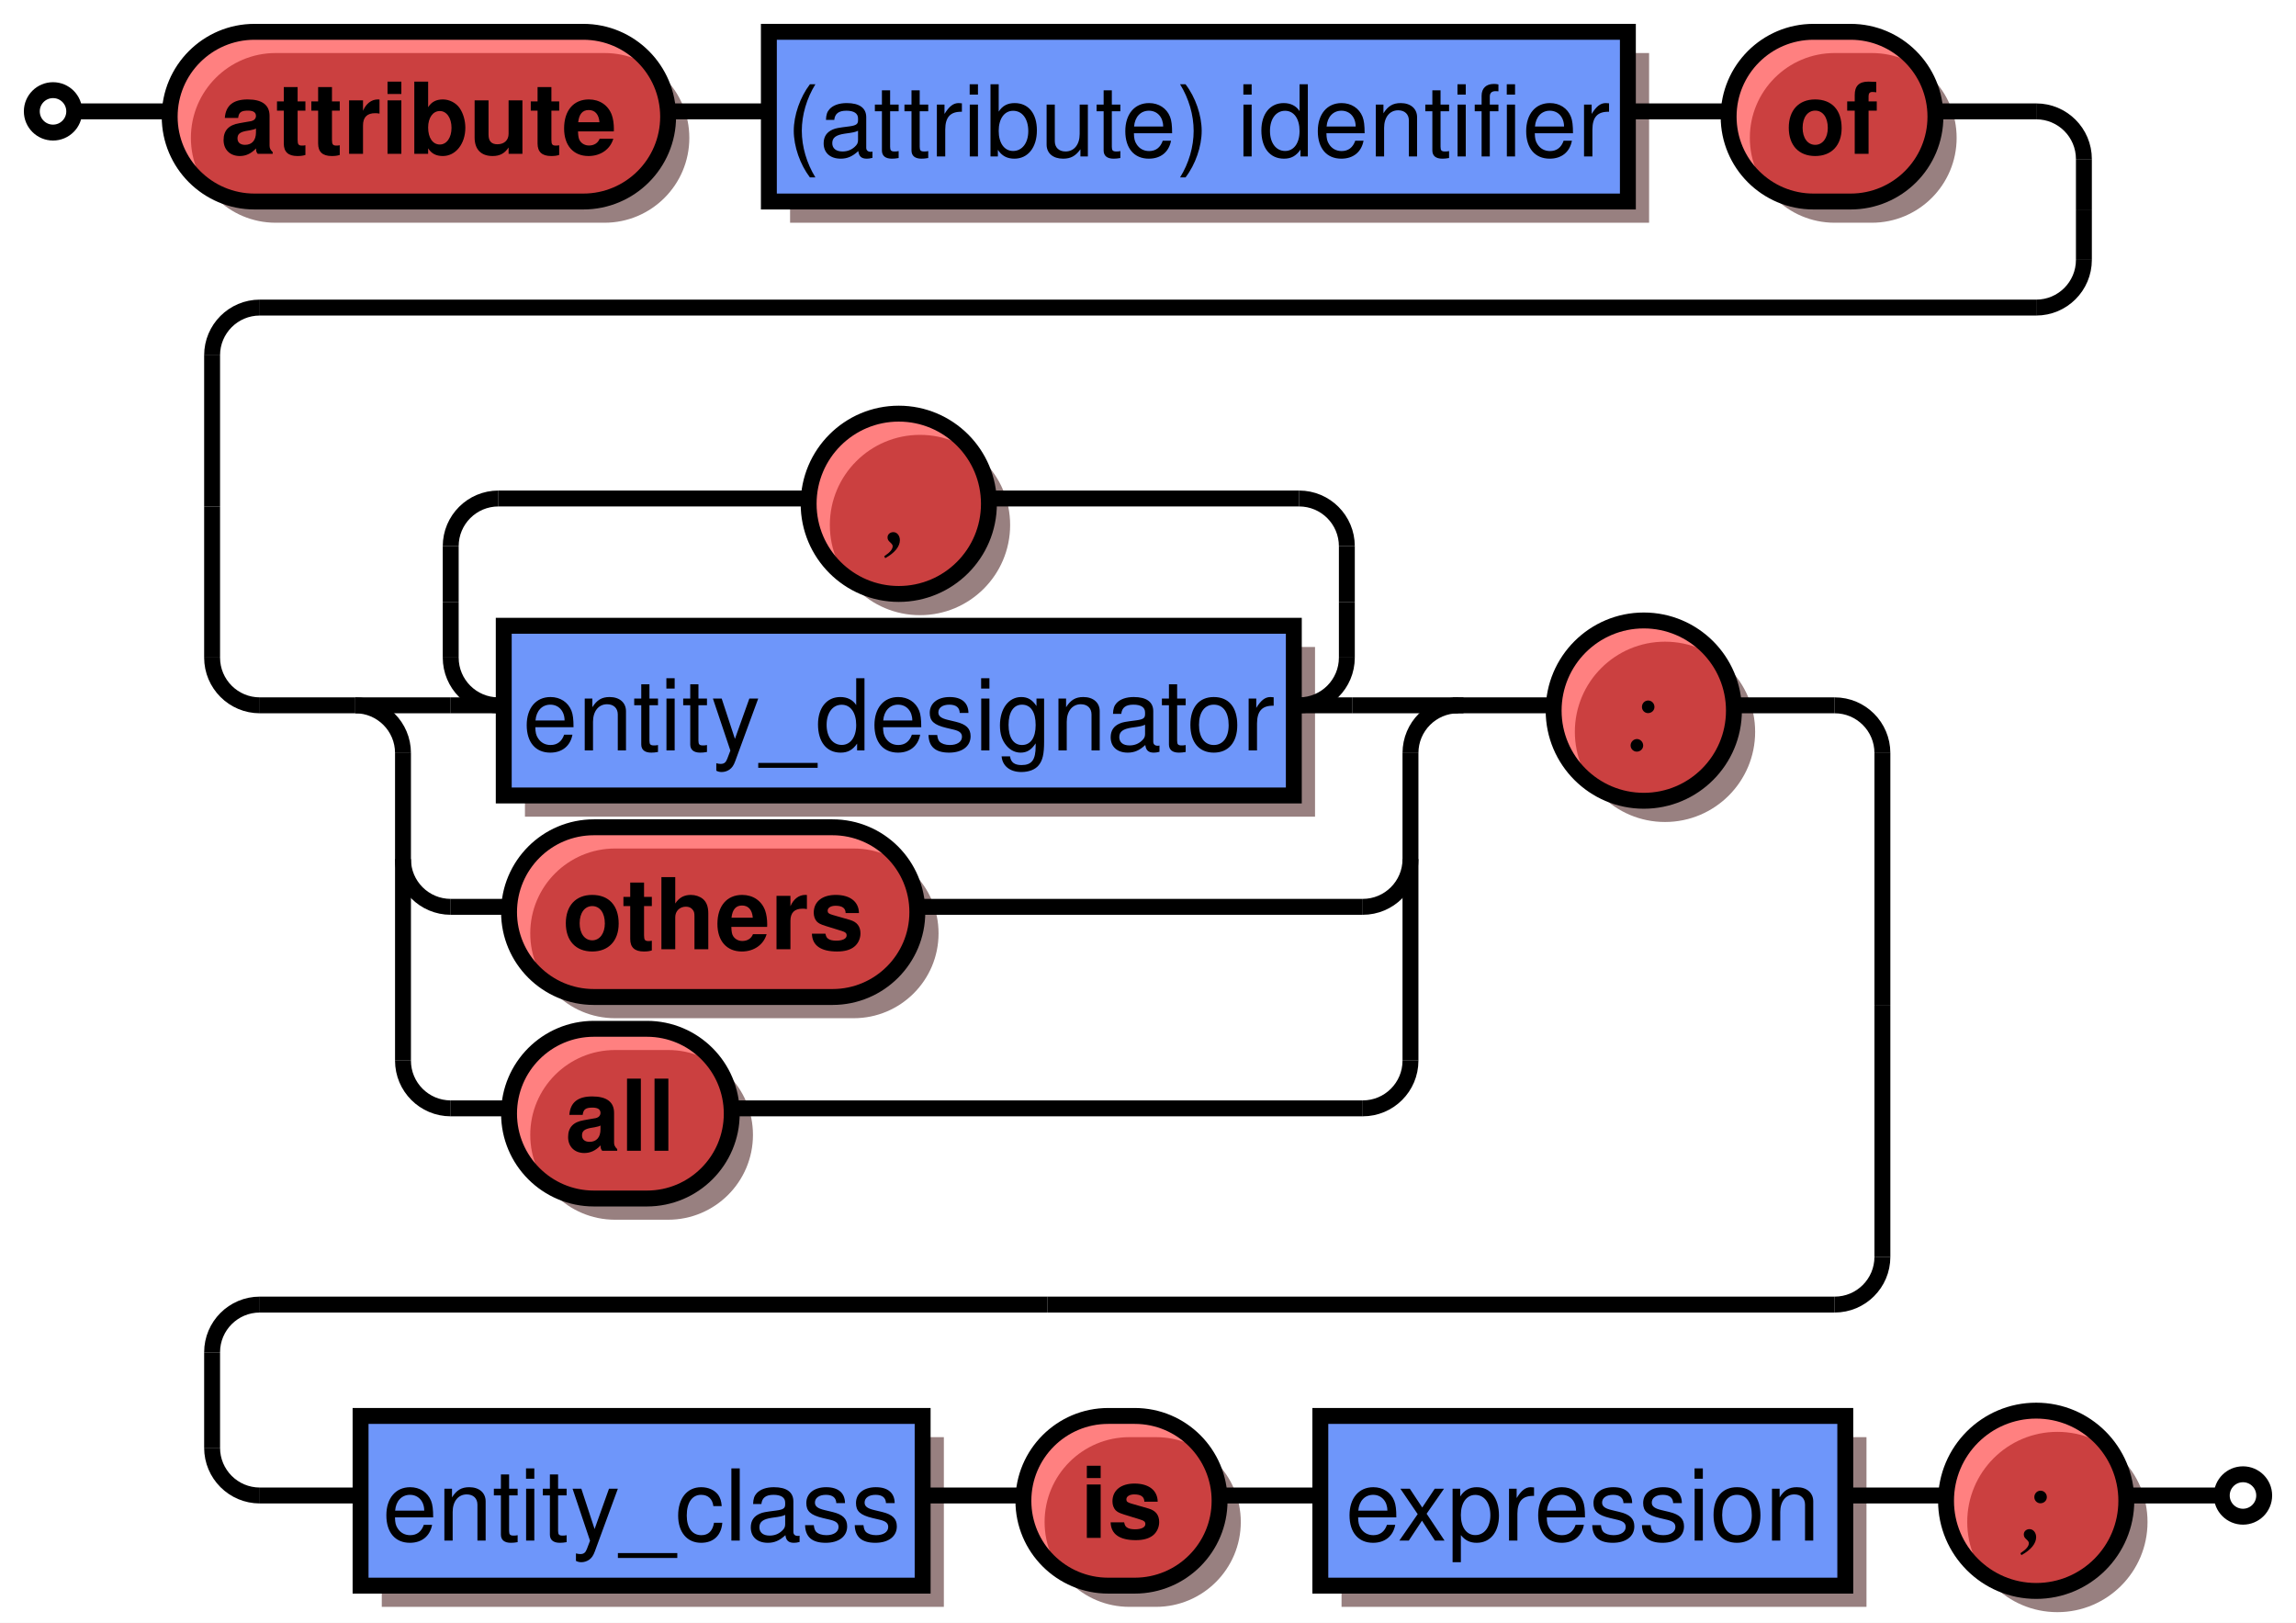
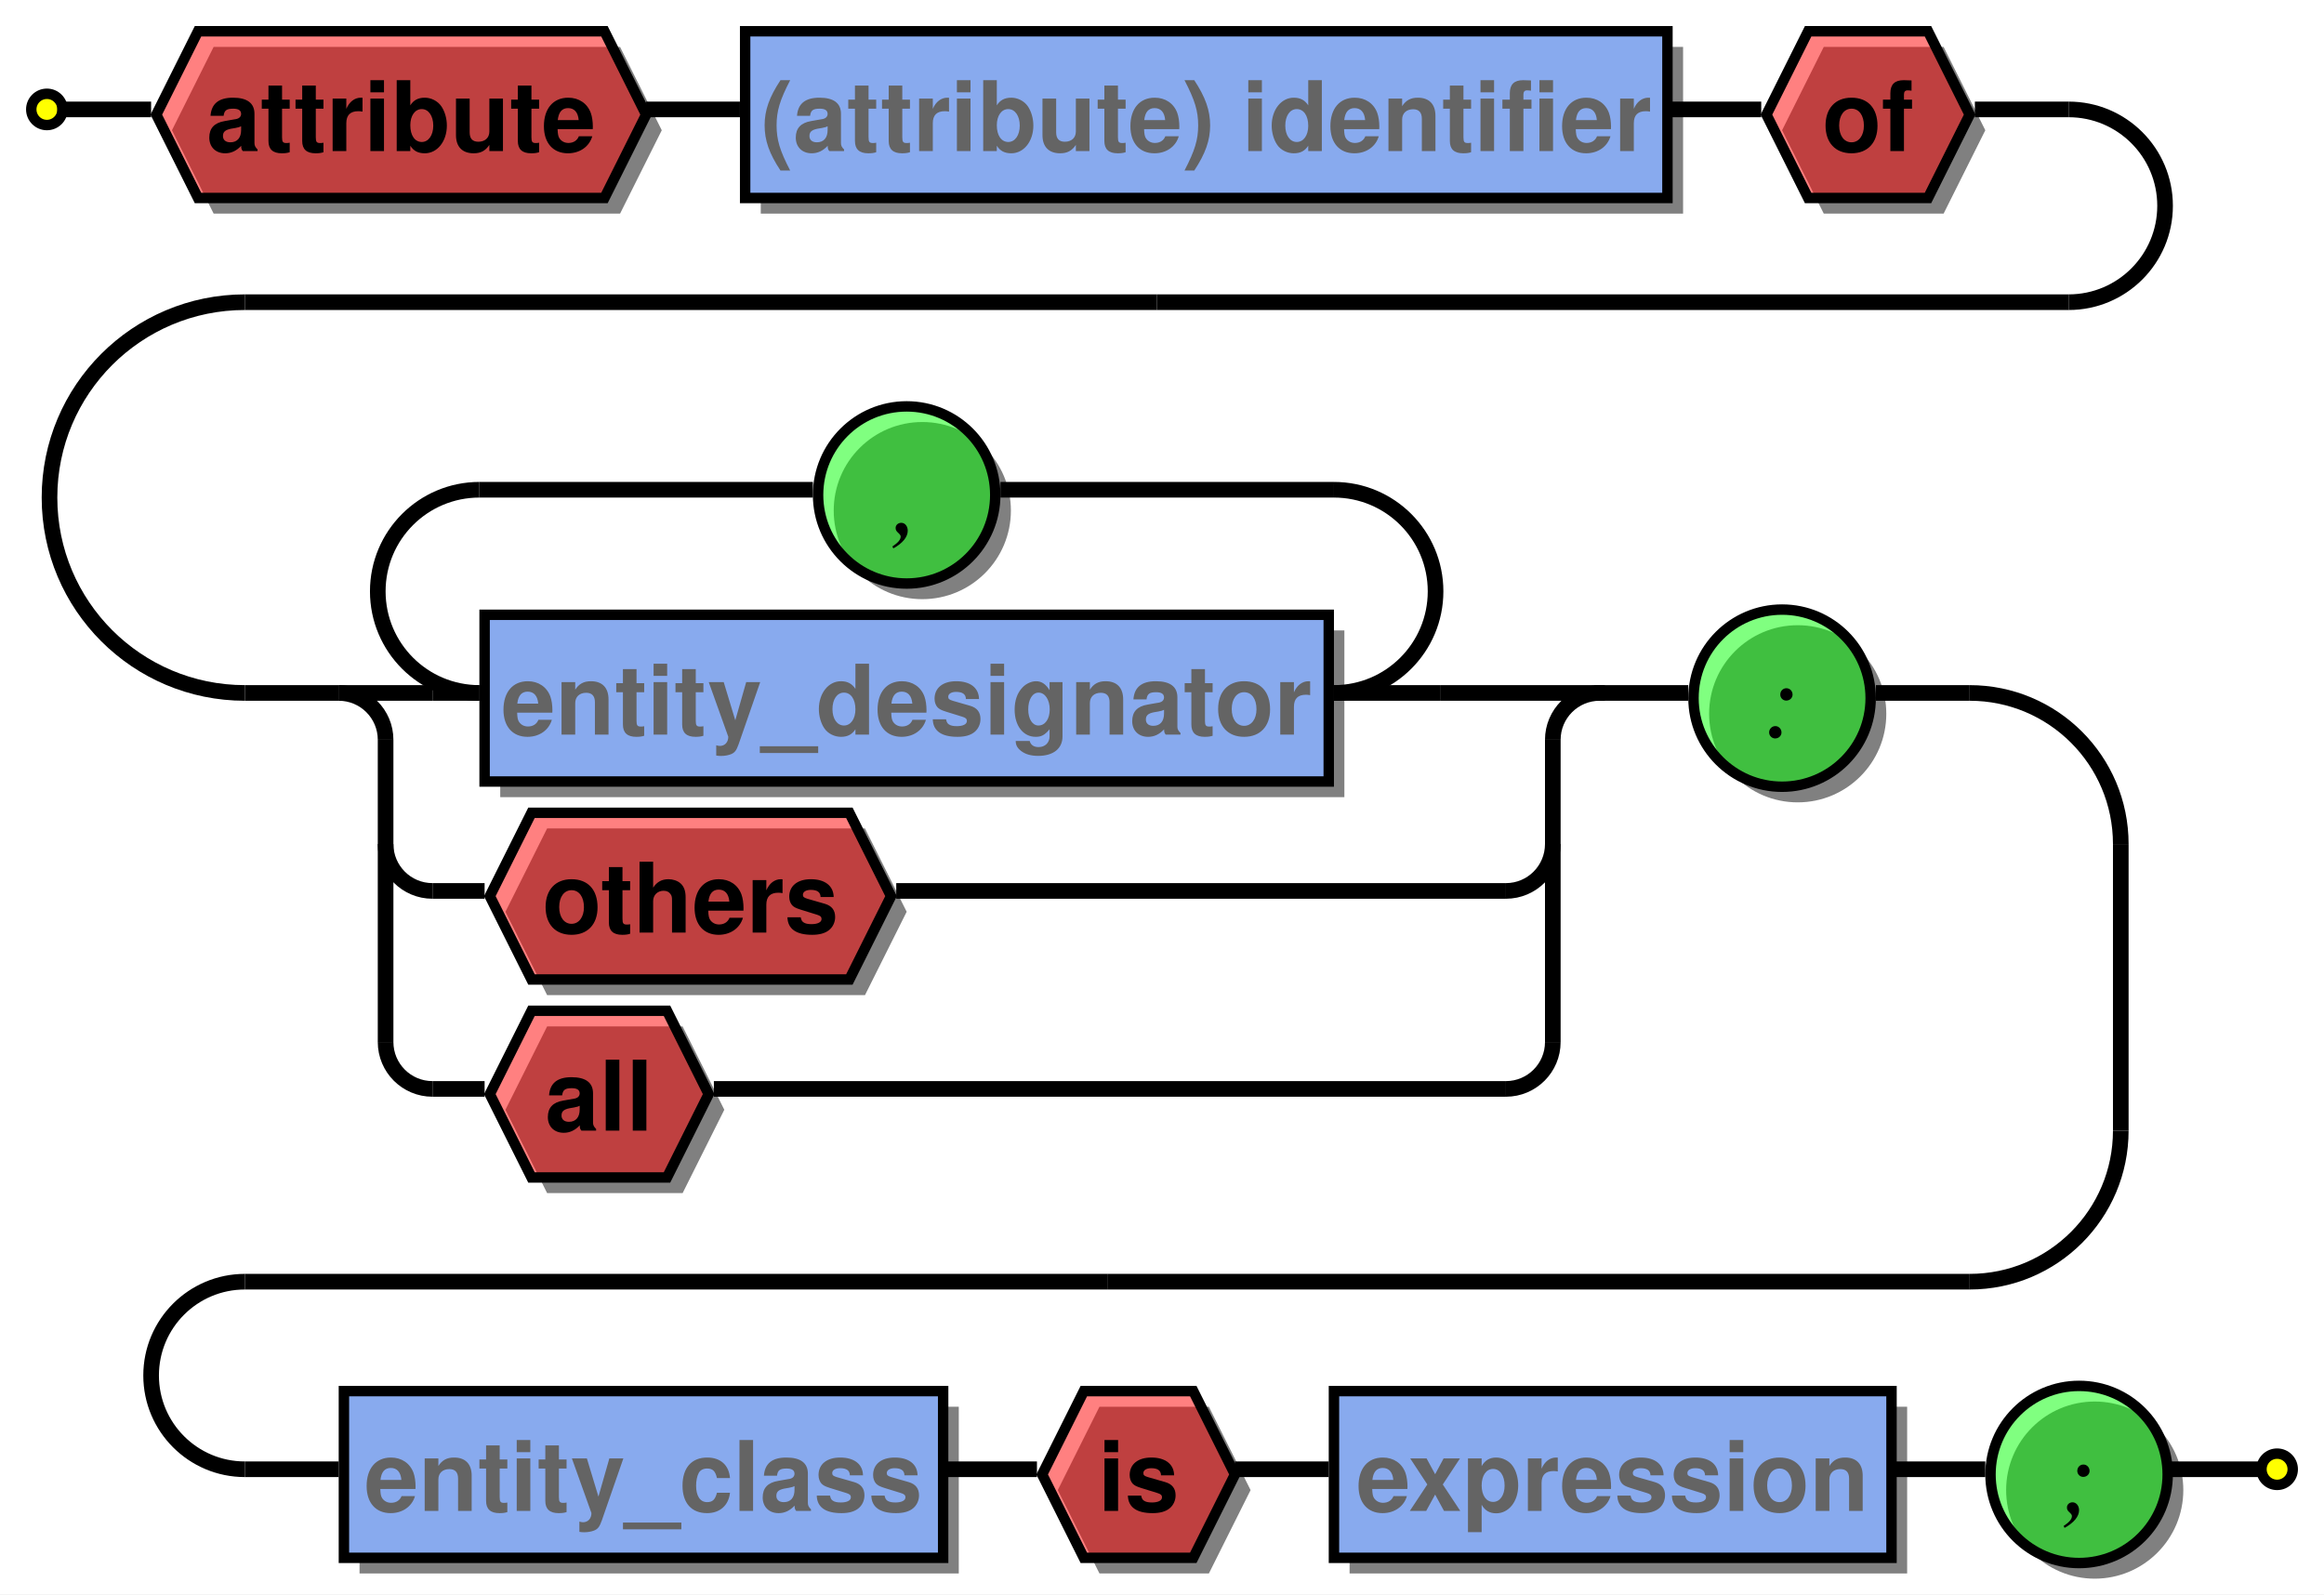
- <svg xmlns="http://www.w3.org/2000/svg" xml:space="preserve" width="433" height="306" version="1.1">
+ <svg xmlns="http://www.w3.org/2000/svg" xml:space="preserve" width="446" height="306" version="1.1">
  <style type="text/css">

- .box_font {fill:#000000; text-anchor:middle;
-     font-family:Helvetica; font-size:14pt; font-weight:normal; font-style:normal;}
- .bubble_font {fill:#000000; text-anchor:middle;
+ .box_font {fill:#646464; text-anchor:middle;
    font-family:Helvetica; font-size:14pt; font-weight:bold; font-style:normal;}
- .title_font {fill:#000000; text-anchor:middle;
-     font-family:Helvetica; font-size:24pt; font-weight:bold; font-style:normal;}
.token_font {fill:#000000; text-anchor:middle;
    font-family:Times; font-size:16pt; font-weight:normal; font-style:italic;}
+ .title_font {fill:#000000; text-anchor:middle;
+     font-family:Helvetica; font-size:22pt; font-weight:bold; font-style:normal;}
+ .hex_bubble_font {fill:#000000; text-anchor:middle;
+     font-family:Helvetica; font-size:14pt; font-weight:bold; font-style:normal;}
.label {fill:#000;
  text-anchor:middle;
  font-size:16pt; font-weight:bold; font-family:Sans;}
.link {fill: #0D47A1;}
.link:hover {fill: #0D47A1; text-decoration:underline;}
.link:visited {fill: #4A148C;}

</style>
  <defs>
    <marker id="arrow" markerWidth="5" markerHeight="4" refX="2.5" refY="2" orient="auto" markerUnits="strokeWidth">
      <path d="M0,0 L0.5,2 L0,4 L4.5,2 z" fill="#000000" />
    </marker>
  </defs>
  <rect width="100%" height="100%" fill="white" />
-   <path d="M52.0,42.0 A16.0,16.0 0 0,1 52.0,10.0 H114.0 A16.0,16.0 0 0,1 114.0,42.0 z" stroke="none" fill-opacity="0.498" fill="#320000" />
-   <rect x="149.0" y="10.0" width="162.0" height="32.0" stroke="none" fill-opacity="0.498" fill="#320000" />
-   <path d="M346.0,42.0 A16.0,16.0 0 0,1 346.0,10.0 H353.0 A16.0,16.0 0 0,1 353.0,42.0 z" stroke="none" fill-opacity="0.498" fill="#320000" />
-   <rect x="99.0" y="122.0" width="149.0" height="32.0" stroke="none" fill-opacity="0.498" fill="#320000" />
-   <circle cx="173.5" cy="99.0" r="17.0" stroke="none" fill-opacity="0.498" fill="#320000" />
-   <path d="M116.0,192.0 A16.0,16.0 0 0,1 116.0,160.0 H161.0 A16.0,16.0 0 0,1 161.0,192.0 z" stroke="none" fill-opacity="0.498" fill="#320000" />
-   <path d="M116.0,230.0 A16.0,16.0 0 0,1 116.0,198.0 H126.0 A16.0,16.0 0 0,1 126.0,230.0 z" stroke="none" fill-opacity="0.498" fill="#320000" />
-   <circle cx="314.0" cy="138.0" r="17.0" stroke="none" fill-opacity="0.498" fill="#320000" />
-   <rect x="72.0" y="271.0" width="106.0" height="32.0" stroke="none" fill-opacity="0.498" fill="#320000" />
-   <path d="M213.0,303.0 A16.0,16.0 0 0,1 213.0,271.0 H218.0 A16.0,16.0 0 0,1 218.0,303.0 z" stroke="none" fill-opacity="0.498" fill="#320000" />
-   <rect x="253.0" y="271.0" width="99.0" height="32.0" stroke="none" fill-opacity="0.498" fill="#320000" />
-   <circle cx="388.0" cy="287.0" r="17.0" stroke="none" fill-opacity="0.498" fill="#320000" />
-   <circle cx="10" cy="21.0" r="4" stroke="#000000" stroke-width="3" fill="#FFFFFF" />
-   <path d="M48.0,38.0 A16.0,16.0 0 0,1 48.0,6.0 H110.0 A16.0,16.0 0 0,1 110.0,38.0 z" fill-opacity="0.498" stroke="#000000" stroke-width="3" fill="#FF0000" />
-   <text class="bubble_font" x="79.0" y="29.0">attribute</text>
-   <rect x="145.0" y="6.0" width="162.0" height="32.0" stroke="#000000" stroke-width="3" fill="#6E96FA" />
-   <text class="box_font" x="226.0" y="29.5">(attribute) identifier</text>
-   <line x1="126.0" y1="21.0" x2="144.0" y2="21.0" stroke="#000000" stroke-width="3" fill="#fff" />
-   <path d="M342.0,38.0 A16.0,16.0 0 0,1 342.0,6.0 H349.0 A16.0,16.0 0 0,1 349.0,38.0 z" fill-opacity="0.498" stroke="#000000" stroke-width="3" fill="#FF0000" />
-   <text class="bubble_font" x="345.5" y="29.0">of</text>
-   <line x1="307.0" y1="21.0" x2="325.0" y2="21.0" stroke="#000000" stroke-width="3" fill="#fff" />
-   <rect x="95.0" y="118.0" width="149.0" height="32.0" stroke="#000000" stroke-width="3" fill="#6E96FA" />
-   <text class="box_font" x="169.5" y="141.5">entity_designator</text>
-   <circle cx="169.5" cy="95.0" r="17.0" fill-opacity="0.498" stroke="#000000" stroke-width="3" fill="#FF0000" />
-   <text class="token_font" x="169.5" y="102.5">,</text>
-   <line x1="94.0" y1="94.0" x2="151.5" y2="94.0" stroke="#000000" stroke-width="3" fill="#fff" />
-   <line x1="187.5" y1="94.0" x2="245.0" y2="94.0" stroke="#000000" stroke-width="3" fill="#fff" />
-   <line x1="85.0" y1="133.0" x2="94.0" y2="133.0" stroke="#000000" stroke-width="3" fill="#fff" />
-   <path d="M94.0,94.0 A9.0,9.0 0 0,0 85.0,103.0" stroke="#000000" stroke-width="3" fill="none" />
-   <line x1="85.0" y1="103.0" x2="85.0" y2="113.5" stroke="#000000" stroke-width="3" fill="#fff" />
-   <line x1="85.0" y1="113.5" x2="85.0" y2="124.0" stroke="#000000" stroke-width="3" fill="#fff" />
-   <path d="M85.0,124.0 A9.0,9.0 0 0,0 94.0,133.0" stroke="#000000" stroke-width="3" fill="none" />
-   <path d="M254.0,103.0 A9.0,9.0 0 0,0 245.0,94.0" stroke="#000000" stroke-width="3" fill="none" />
-   <line x1="254.0" y1="124.0" x2="254.0" y2="113.5" stroke="#000000" stroke-width="3" fill="#fff" />
-   <line x1="254.0" y1="113.5" x2="254.0" y2="103.0" stroke="#000000" stroke-width="3" fill="#fff" />
-   <path d="M245.0,133.0 A9.0,9.0 0 0,0 254.0,124.0" stroke="#000000" stroke-width="3" fill="none" />
-   <line x1="245.0" y1="133.0" x2="255.0" y2="133.0" stroke="#000000" stroke-width="3" fill="#fff" />
-   <path d="M112.0,188.0 A16.0,16.0 0 0,1 112.0,156.0 H157.0 A16.0,16.0 0 0,1 157.0,188.0 z" fill-opacity="0.498" stroke="#000000" stroke-width="3" fill="#FF0000" />
-   <text class="bubble_font" x="134.5" y="179.0">others</text>
-   <path d="M112.0,226.0 A16.0,16.0 0 0,1 112.0,194.0 H122.0 A16.0,16.0 0 0,1 122.0,226.0 z" fill-opacity="0.498" stroke="#000000" stroke-width="3" fill="#FF0000" />
-   <text class="bubble_font" x="117.0" y="217.0">all</text>
-   <line x1="67" y1="133.0" x2="85.0" y2="133.0" stroke="#000000" stroke-width="3" fill="#fff" />
-   <line x1="255.0" y1="133.0" x2="276.0" y2="133.0" stroke="#000000" stroke-width="3" fill="#fff" />
-   <path d="M76.0,142.0 A9,9 0 0,0 67.0,133.0" stroke="#000000" stroke-width="3" fill="none" />
-   <line x1="85" y1="171.0" x2="95" y2="171.0" stroke="#000000" stroke-width="3" fill="#fff" />
-   <line x1="174.0" y1="171.0" x2="257.0" y2="171.0" stroke="#000000" stroke-width="3" fill="#fff" />
-   <path d="M76.0,162.0 A9,9 0 0,0 85.0,171.0" stroke="#000000" stroke-width="3" fill="none" />
-   <path d="M257.0,171.0 A9.0,9.0 0 0,0 266.0,162.0" stroke="#000000" stroke-width="3" fill="none" />
-   <line x1="85" y1="209.0" x2="95" y2="209.0" stroke="#000000" stroke-width="3" fill="#fff" />
-   <line x1="139.0" y1="209.0" x2="257.0" y2="209.0" stroke="#000000" stroke-width="3" fill="#fff" />
-   <path d="M76.0,200.0 A9,9 0 0,0 85.0,209.0" stroke="#000000" stroke-width="3" fill="none" />
-   <path d="M257.0,209.0 A9.0,9.0 0 0,0 266.0,200.0" stroke="#000000" stroke-width="3" fill="none" />
-   <path d="M275.0,133.0 A9.0,9.0 0 0,0 266.0,142.0" stroke="#000000" stroke-width="3" fill="none" />
-   <line x1="76" y1="200.0" x2="76" y2="142.0" stroke="#000000" stroke-width="3" fill="#fff" />
-   <line x1="266.0" y1="200.0" x2="266.0" y2="142.0" stroke="#000000" stroke-width="3" fill="#fff" />
-   <circle cx="310.0" cy="134.0" r="17.0" fill-opacity="0.498" stroke="#000000" stroke-width="3" fill="#FF0000" />
-   <text class="token_font" x="310.0" y="141.5">:</text>
-   <line x1="274.0" y1="133.0" x2="292.0" y2="133.0" stroke="#000000" stroke-width="3" fill="#fff" />
-   <line x1="366.0" y1="21.0" x2="384.0" y2="21.0" stroke="#000000" stroke-width="3" fill="#fff" />
-   <path d="M393.0,30.0 A9.0,9.0 0 0,0 384.0,21.0" stroke="#000000" stroke-width="3" fill="none" />
-   <line x1="393.0" y1="30.0" x2="393.0" y2="39.5" stroke="#000000" stroke-width="3" fill="#fff" />
-   <line x1="393.0" y1="39.5" x2="393.0" y2="49.0" stroke="#000000" stroke-width="3" fill="#fff" />
-   <path d="M384.0,58.0 A9.0,9.0 0 0,0 393.0,49.0" stroke="#000000" stroke-width="3" fill="none" />
-   <line x1="384.0" y1="58.0" x2="216.5" y2="58.0" stroke="#000000" stroke-width="3" fill="#fff" />
-   <line x1="216.5" y1="58.0" x2="49" y2="58.0" stroke="#000000" stroke-width="3" fill="#fff" />
-   <path d="M49.0,58.0 A9,9 0 0,0 40.0,67.0" stroke="#000000" stroke-width="3" fill="none" />
-   <line x1="40" y1="67.0" x2="40" y2="95.5" stroke="#000000" stroke-width="3" fill="#fff" />
-   <line x1="40" y1="95.5" x2="40" y2="124.0" stroke="#000000" stroke-width="3" fill="#fff" />
-   <path d="M40.0,124.0 A9,9 0 0,0 49.0,133.0" stroke="#000000" stroke-width="3" fill="none" />
-   <line x1="49" y1="133.0" x2="67" y2="133.0" stroke="#000000" stroke-width="3" fill="#fff" />
-   <rect x="68.0" y="267.0" width="106.0" height="32.0" stroke="#000000" stroke-width="3" fill="#6E96FA" />
-   <text class="box_font" x="121.0" y="290.5">entity_class</text>
-   <path d="M209.0,299.0 A16.0,16.0 0 0,1 209.0,267.0 H214.0 A16.0,16.0 0 0,1 214.0,299.0 z" fill-opacity="0.498" stroke="#000000" stroke-width="3" fill="#FF0000" />
-   <text class="bubble_font" x="211.5" y="290.0">is</text>
-   <line x1="174.0" y1="282.0" x2="192.0" y2="282.0" stroke="#000000" stroke-width="3" fill="#fff" />
-   <rect x="249.0" y="267.0" width="99.0" height="32.0" stroke="#000000" stroke-width="3" fill="#6E96FA" />
-   <text class="box_font" x="298.5" y="290.5">expression</text>
-   <line x1="230.0" y1="282.0" x2="248.0" y2="282.0" stroke="#000000" stroke-width="3" fill="#fff" />
-   <circle cx="384.0" cy="283.0" r="17.0" fill-opacity="0.498" stroke="#000000" stroke-width="3" fill="#FF0000" />
-   <text class="token_font" x="384.0" y="290.5">;</text>
-   <line x1="348.0" y1="282.0" x2="366.0" y2="282.0" stroke="#000000" stroke-width="3" fill="#fff" />
-   <line x1="328.0" y1="133.0" x2="346.0" y2="133.0" stroke="#000000" stroke-width="3" fill="#fff" />
-   <path d="M355.0,142.0 A9.0,9.0 0 0,0 346.0,133.0" stroke="#000000" stroke-width="3" fill="none" />
-   <line x1="355.0" y1="142.0" x2="355.0" y2="189.5" stroke="#000000" stroke-width="3" fill="#fff" />
-   <line x1="355.0" y1="189.5" x2="355.0" y2="237.0" stroke="#000000" stroke-width="3" fill="#fff" />
-   <path d="M346.0,246.0 A9.0,9.0 0 0,0 355.0,237.0" stroke="#000000" stroke-width="3" fill="none" />
-   <line x1="346.0" y1="246.0" x2="197.5" y2="246.0" stroke="#000000" stroke-width="3" fill="#fff" />
-   <line x1="197.5" y1="246.0" x2="49" y2="246.0" stroke="#000000" stroke-width="3" fill="#fff" />
-   <path d="M49.0,246.0 A9,9 0 0,0 40.0,255.0" stroke="#000000" stroke-width="3" fill="none" />
-   <line x1="40" y1="255.0" x2="40" y2="273.0" stroke="#000000" stroke-width="3" fill="#fff" />
-   <path d="M40.0,273.0 A9,9 0 0,0 49.0,282.0" stroke="#000000" stroke-width="3" fill="none" />
-   <line x1="49" y1="282.0" x2="67" y2="282.0" stroke="#000000" stroke-width="3" fill="#fff" />
-   <line x1="13" y1="21.0" x2="31" y2="21.0" stroke="#000000" stroke-width="3" fill="#fff" />
-   <circle cx="423.0" cy="282.0" r="4.0" stroke="#000000" stroke-width="3" fill="#FFFFFF" />
-   <line x1="401.0" y1="282.0" x2="419.0" y2="282.0" stroke="#000000" stroke-width="3" fill="#fff" />
+   <path d="M41.0,41.0 H119.0 L127.0,25.0 L119.0,9.0 H41.0 L33.0,25.0 z" stroke="none" fill-opacity="0.498" fill="#000000" />
+   <rect x="146.0" y="9.0" width="177.0" height="32.0" stroke="none" fill-opacity="0.498" fill="#000000" />
+   <path d="M350.0,41.0 H373.0 L381.0,25.0 L373.0,9.0 H350.0 L342.0,25.0 z" stroke="none" fill-opacity="0.498" fill="#000000" />
+   <rect x="96.0" y="121.0" width="162.0" height="32.0" stroke="none" fill-opacity="0.498" fill="#000000" />
+   <circle cx="177.0" cy="98.0" r="17.0" stroke="none" fill-opacity="0.498" fill="#000000" />
+   <path d="M105.0,191.0 H166.0 L174.0,175.0 L166.0,159.0 H105.0 L97.0,175.0 z" stroke="none" fill-opacity="0.498" fill="#000000" />
+   <path d="M105.0,229.0 H131.0 L139.0,213.0 L131.0,197.0 H105.0 L97.0,213.0 z" stroke="none" fill-opacity="0.498" fill="#000000" />
+   <circle cx="345.0" cy="137.0" r="17.0" stroke="none" fill-opacity="0.498" fill="#000000" />
+   <rect x="69.0" y="270.0" width="115.0" height="32.0" stroke="none" fill-opacity="0.498" fill="#000000" />
+   <path d="M211.0,302.0 H232.0 L240.0,286.0 L232.0,270.0 H211.0 L203.0,286.0 z" stroke="none" fill-opacity="0.498" fill="#000000" />
+   <rect x="259.0" y="270.0" width="107.0" height="32.0" stroke="none" fill-opacity="0.498" fill="#000000" />
+   <circle cx="402.0" cy="286.0" r="17.0" stroke="none" fill-opacity="0.498" fill="#000000" />
+   <circle cx="9" cy="21.0" r="3" stroke="#000000" stroke-width="2" fill="#FFFF00" />
+   <path d="M38.0,38.0 H116.0 L124.0,22.0 L116.0,6.0 H38.0 L30.0,22.0 z" fill-opacity="0.498" stroke="#000000" stroke-width="2" fill="#FF0000" />
+   <text class="hex_bubble_font" x="77.0" y="29.0">attribute</text>
+   <rect x="143.0" y="6.0" width="177.0" height="32.0" stroke="#000000" stroke-width="2" fill="#88AAEE" />
+   <text class="box_font" x="231.5" y="29.0">(attribute) identifier</text>
+   <line x1="124.0" y1="21.0" x2="142.0" y2="21.0" stroke="#000000" stroke-width="3" />
+   <path d="M347.0,38.0 H370.0 L378.0,22.0 L370.0,6.0 H347.0 L339.0,22.0 z" fill-opacity="0.498" stroke="#000000" stroke-width="2" fill="#FF0000" />
+   <text class="hex_bubble_font" x="358.5" y="29.0">of</text>
+   <line x1="320.0" y1="21.0" x2="338.0" y2="21.0" stroke="#000000" stroke-width="3" />
+   <rect x="93.0" y="118.0" width="162.0" height="32.0" stroke="#000000" stroke-width="2" fill="#88AAEE" />
+   <text class="box_font" x="174.0" y="141.0">entity_designator</text>
+   <circle cx="174.0" cy="95.0" r="17.0" fill-opacity="0.498" stroke="#000000" stroke-width="2" fill="#00FF00" />
+   <text class="token_font" x="174.0" y="102.5">,</text>
+   <line x1="92.0" y1="94.0" x2="156.0" y2="94.0" stroke="#000000" stroke-width="3" />
+   <line x1="192.0" y1="94.0" x2="256.0" y2="94.0" stroke="#000000" stroke-width="3" />
+   <line x1="83.0" y1="133.0" x2="92.0" y2="133.0" stroke="#000000" stroke-width="3" />
+   <path d="M92.0,94.0 A19.5,19.5 0 0,0 92.0,133.0" stroke="#000000" stroke-width="3" fill="none" />
+   <path d="M256.0,133.0 A19.5,19.5 0 0,0 256.0,94.0" stroke="#000000" stroke-width="3" fill="none" />
+   <line x1="256.0" y1="133.0" x2="276.5" y2="133.0" stroke="#000000" stroke-width="3" />
+   <path d="M102.0,188.0 H163.0 L171.0,172.0 L163.0,156.0 H102.0 L94.0,172.0 z" fill-opacity="0.498" stroke="#000000" stroke-width="2" fill="#FF0000" />
+   <text class="hex_bubble_font" x="132.5" y="179.0">others</text>
+   <path d="M102.0,226.0 H128.0 L136.0,210.0 L128.0,194.0 H102.0 L94.0,210.0 z" fill-opacity="0.498" stroke="#000000" stroke-width="2" fill="#FF0000" />
+   <text class="hex_bubble_font" x="115.0" y="217.0">all</text>
+   <line x1="65" y1="133.0" x2="83.0" y2="133.0" stroke="#000000" stroke-width="3" />
+   <line x1="276.5" y1="133.0" x2="308.0" y2="133.0" stroke="#000000" stroke-width="3" />
+   <path d="M74.0,142.0 A9,9 0 0,0 65.0,133.0" stroke="#000000" stroke-width="3" fill="none" />
+   <line x1="83" y1="171.0" x2="93" y2="171.0" stroke="#000000" stroke-width="3" />
+   <line x1="172.0" y1="171.0" x2="289.0" y2="171.0" stroke="#000000" stroke-width="3" />
+   <path d="M74.0,162.0 A9,9 0 0,0 83.0,171.0" stroke="#000000" stroke-width="3" fill="none" />
+   <path d="M289.0,171.0 A9.0,9.0 0 0,0 298.0,162.0" stroke="#000000" stroke-width="3" fill="none" />
+   <line x1="83" y1="209.0" x2="93" y2="209.0" stroke="#000000" stroke-width="3" />
+   <line x1="137.0" y1="209.0" x2="289.0" y2="209.0" stroke="#000000" stroke-width="3" />
+   <path d="M74.0,200.0 A9,9 0 0,0 83.0,209.0" stroke="#000000" stroke-width="3" fill="none" />
+   <path d="M289.0,209.0 A9.0,9.0 0 0,0 298.0,200.0" stroke="#000000" stroke-width="3" fill="none" />
+   <path d="M307.0,133.0 A9.0,9.0 0 0,0 298.0,142.0" stroke="#000000" stroke-width="3" fill="none" />
+   <line x1="74" y1="200.0" x2="74" y2="142.0" stroke="#000000" stroke-width="3" />
+   <line x1="298.0" y1="200.0" x2="298.0" y2="142.0" stroke="#000000" stroke-width="3" />
+   <circle cx="342.0" cy="134.0" r="17.0" fill-opacity="0.498" stroke="#000000" stroke-width="2" fill="#00FF00" />
+   <text class="token_font" x="342.0" y="141.5">:</text>
+   <line x1="306.0" y1="133.0" x2="324.0" y2="133.0" stroke="#000000" stroke-width="3" />
+   <line x1="379.0" y1="21.0" x2="397.0" y2="21.0" stroke="#000000" stroke-width="3" />
+   <path d="M397.0,58.0 A18.5,18.5 0 0,0 397.0,21.0" stroke="#000000" stroke-width="3" fill="none" />
+   <line x1="397.0" y1="58.0" x2="222.0" y2="58.0" stroke="#000000" stroke-width="3" />
+   <line x1="222.0" y1="58.0" x2="47" y2="58.0" stroke="#000000" stroke-width="3" />
+   <path d="M47.0,58.0 A37.5,37.5 0 0,0 47.0,133.0" stroke="#000000" stroke-width="3" fill="none" />
+   <line x1="47" y1="133.0" x2="65" y2="133.0" stroke="#000000" stroke-width="3" />
+   <rect x="66.0" y="267.0" width="115.0" height="32.0" stroke="#000000" stroke-width="2" fill="#88AAEE" />
+   <text class="box_font" x="123.5" y="290.0">entity_class</text>
+   <path d="M208.0,299.0 H229.0 L237.0,283.0 L229.0,267.0 H208.0 L200.0,283.0 z" fill-opacity="0.498" stroke="#000000" stroke-width="2" fill="#FF0000" />
+   <text class="hex_bubble_font" x="218.5" y="290.0">is</text>
+   <line x1="181.0" y1="282.0" x2="199.0" y2="282.0" stroke="#000000" stroke-width="3" />
+   <rect x="256.0" y="267.0" width="107.0" height="32.0" stroke="#000000" stroke-width="2" fill="#88AAEE" />
+   <text class="box_font" x="309.5" y="290.0">expression</text>
+   <line x1="237.0" y1="282.0" x2="255.0" y2="282.0" stroke="#000000" stroke-width="3" />
+   <circle cx="399.0" cy="283.0" r="17.0" fill-opacity="0.498" stroke="#000000" stroke-width="2" fill="#00FF00" />
+   <text class="token_font" x="399.0" y="290.5">;</text>
+   <line x1="363.0" y1="282.0" x2="381.0" y2="282.0" stroke="#000000" stroke-width="3" />
+   <line x1="360.0" y1="133.0" x2="378.0" y2="133.0" stroke="#000000" stroke-width="3" />
+   <path d="M407.0,162.0 A29.0,29.0 0 0,0 378.0,133.0" stroke="#000000" stroke-width="3" fill="none" />
+   <line x1="407.0" y1="162.0" x2="407.0" y2="217.0" stroke="#000000" stroke-width="3" />
+   <path d="M378.0,246.0 A29.0,29.0 0 0,0 407.0,217.0" stroke="#000000" stroke-width="3" fill="none" />
+   <line x1="378.0" y1="246.0" x2="212.5" y2="246.0" stroke="#000000" stroke-width="3" />
+   <line x1="212.5" y1="246.0" x2="47" y2="246.0" stroke="#000000" stroke-width="3" />
+   <path d="M47.0,246.0 A18.0,18.0 0 0,0 47.0,282.0" stroke="#000000" stroke-width="3" fill="none" />
+   <line x1="47" y1="282.0" x2="65" y2="282.0" stroke="#000000" stroke-width="3" />
+   <line x1="11" y1="21.0" x2="29" y2="21.0" stroke="#000000" stroke-width="3" />
+   <circle cx="437.0" cy="282.0" r="3.0" stroke="#000000" stroke-width="2" fill="#FFFF00" />
+   <line x1="416.0" y1="282.0" x2="434.0" y2="282.0" stroke="#000000" stroke-width="3" />
</svg>
